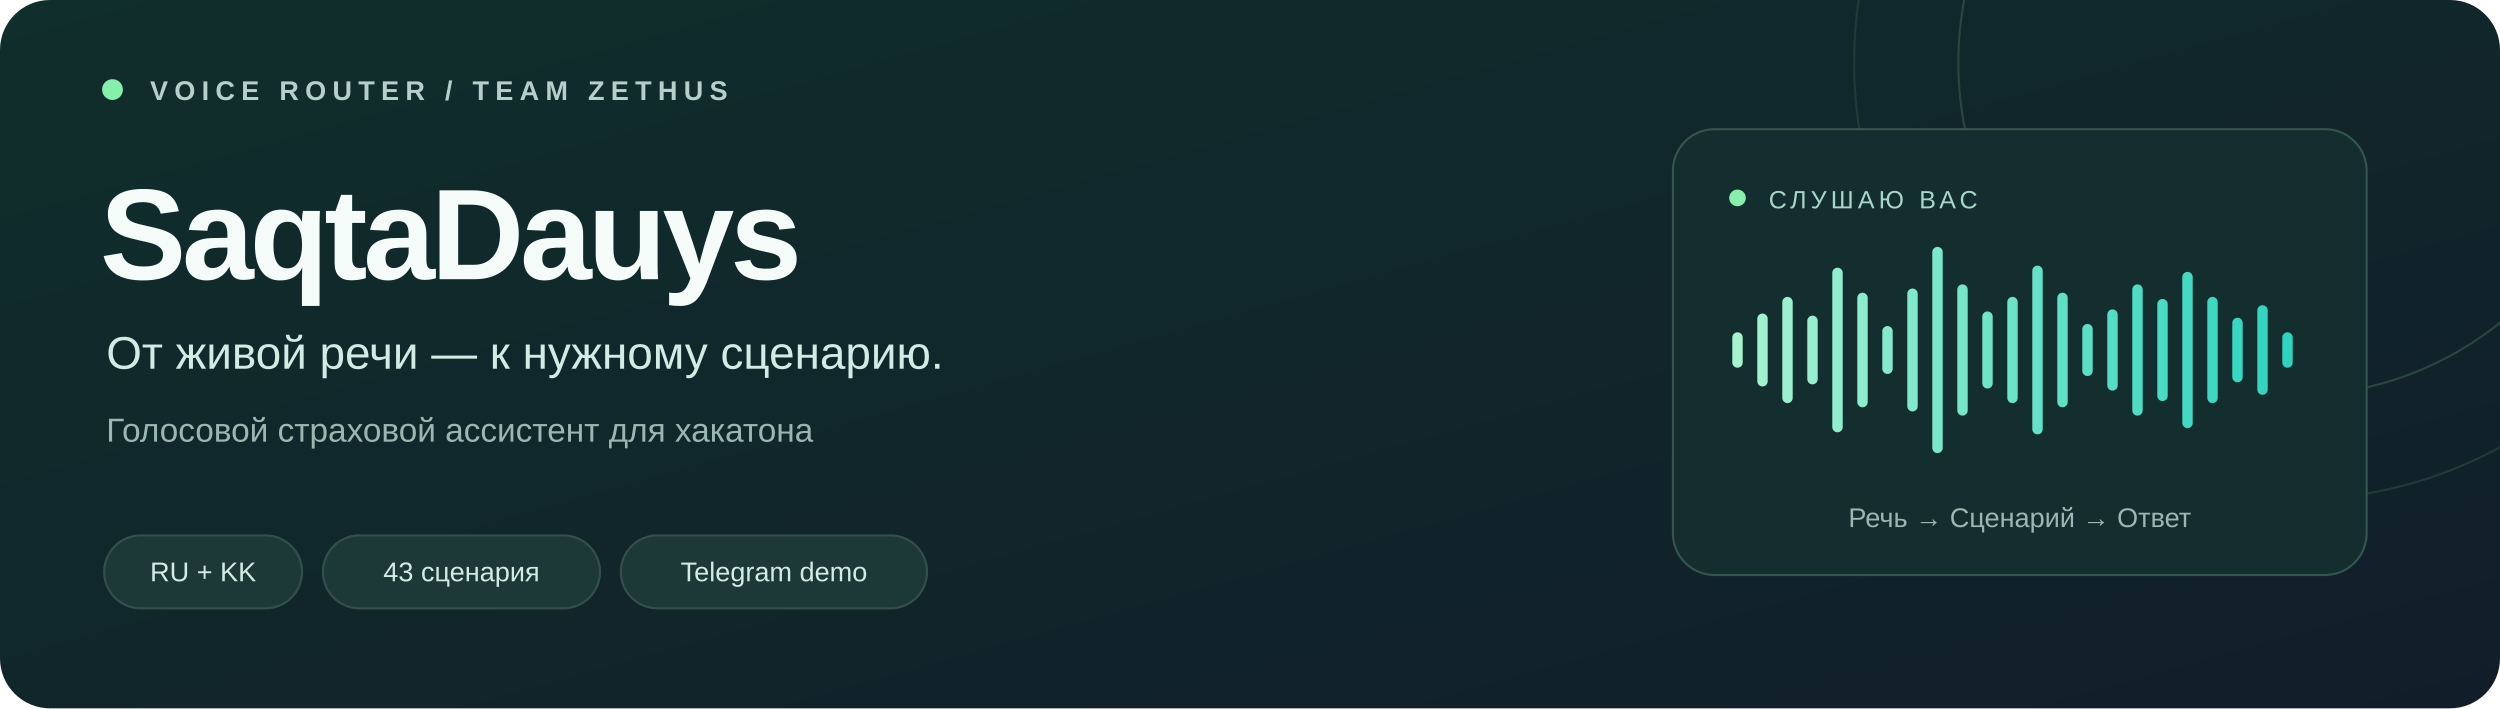
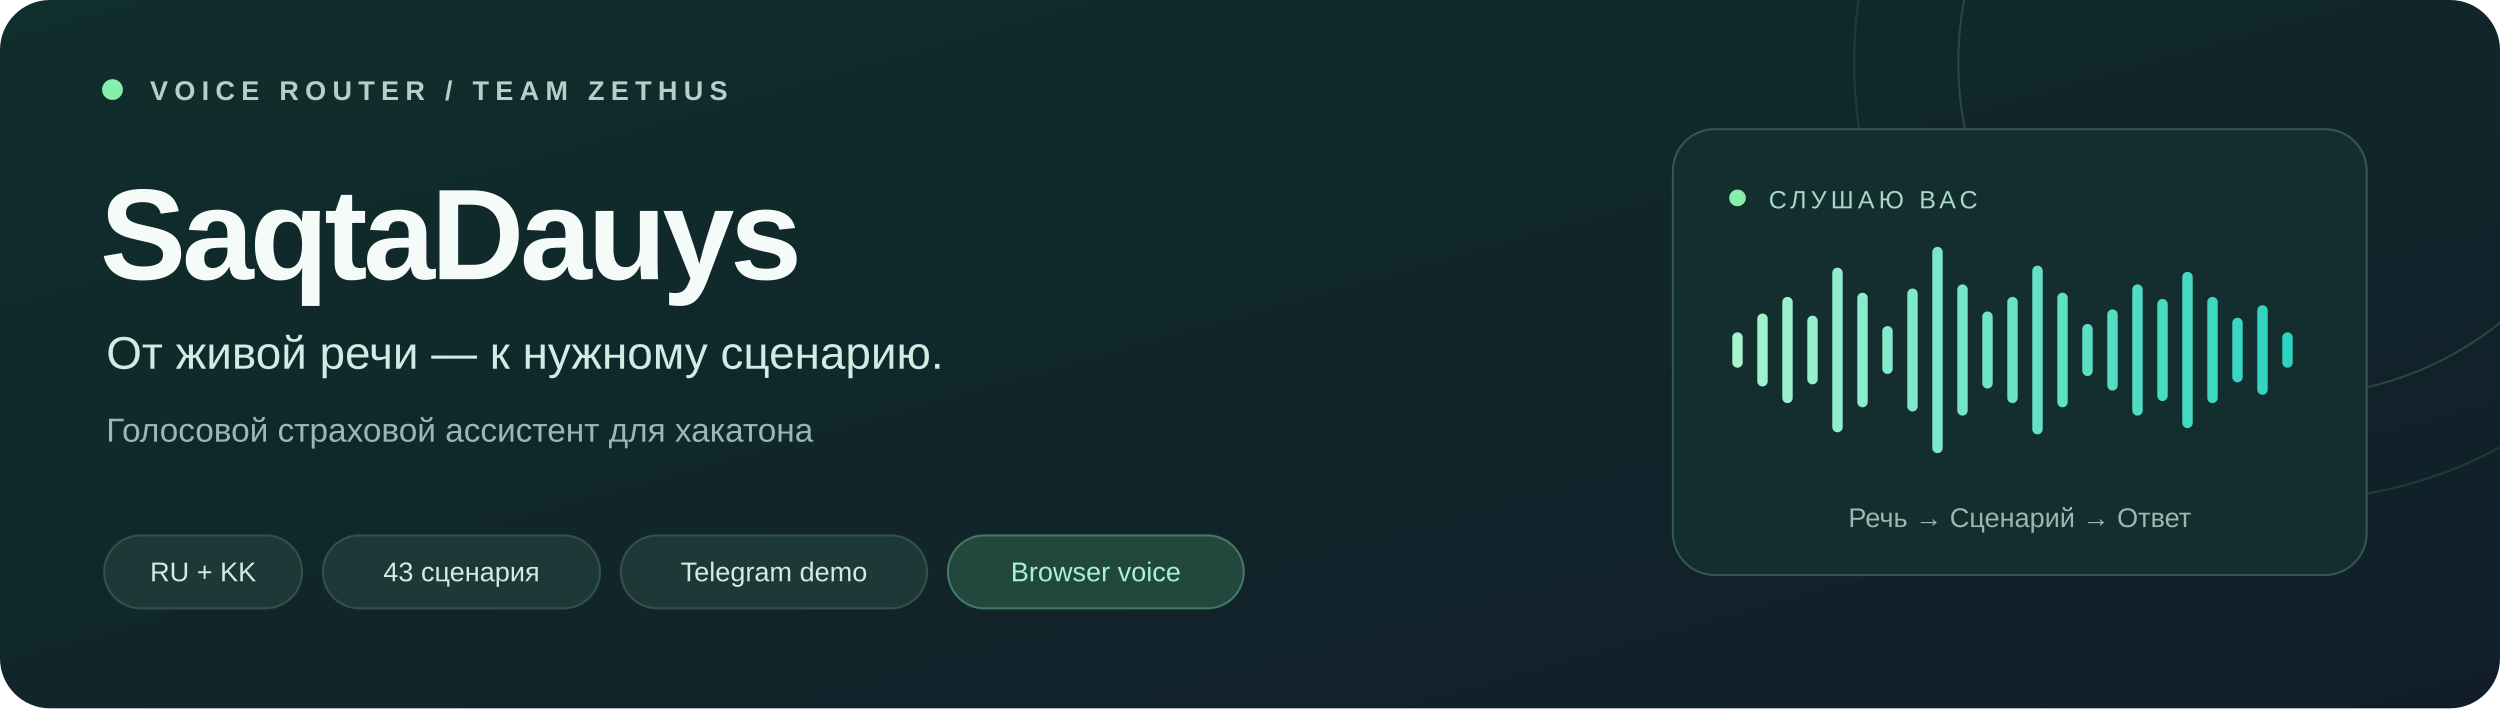
<svg xmlns="http://www.w3.org/2000/svg" width="1200" height="340" viewBox="0 0 1200 340" role="img" aria-labelledby="title description">
  <defs>
    <linearGradient id="background" x2="1" y2="1">
      <stop stop-color="#102e2b" />
      <stop offset="1" stop-color="#111e2a" />
    </linearGradient>
    <linearGradient id="accent" x2="1" y2="0">
      <stop stop-color="#a7f3d0" />
      <stop offset="1" stop-color="#2dd4bf" />
    </linearGradient>
    <clipPath id="frame">
      <rect width="1200" height="340" rx="24" />
    </clipPath>
  </defs>
  <g clip-path="url(#frame)">
    <rect width="1200" height="340" fill="url(#background)" />
    <circle cx="1100" cy="30" r="160" fill="none" stroke="#28483f" />
    <circle cx="1100" cy="30" r="210" fill="none" stroke="#203b36" />
    <g font-family="Arial, Helvetica, sans-serif">
      <circle cx="54" cy="43" r="5" fill="#86efac" />
      <text x="72" y="48" fill="#b6d0c9" font-size="13" font-weight="700" letter-spacing="3">VOICE ROUTER / TEAM ZETHUS</text>
      <text x="48" y="134" fill="#f4fbf8" font-size="62" font-weight="700" letter-spacing="-2">SaqtaDauys</text>
      <text x="51" y="177" fill="#d2ebe3" font-size="22">От живой речи — к нужному сценарию.</text>
      <text x="51" y="212" fill="#9ab8b0" font-size="16">Голосовой страховой ассистент для хакатона</text>
      <g font-size="13" fill="#d2ebe3">
        <rect x="50" y="257" width="95" height="35" rx="17.5" fill="#1d3937" stroke="#34504a" />
        <text x="97.5" y="279" text-anchor="middle">RU + KK</text>
        <rect x="155" y="257" width="133" height="35" rx="17.5" fill="#1d3937" stroke="#34504a" />
        <text x="221.5" y="279" text-anchor="middle">43 сценария</text>
        <rect x="298" y="257" width="147" height="35" rx="17.5" fill="#1d3937" stroke="#34504a" />
        <text x="371.5" y="279" text-anchor="middle">Telegram demo</text>
+         <rect x="455" y="257" width="142" height="35" rx="17.5" fill="#22483e" stroke="#477763" />
+         <text x="526" y="279" text-anchor="middle" fill="#a7f3d0">Browser voice</text>
      </g>
      <rect x="803" y="62" width="333" height="214" rx="20" fill="#142d2e" stroke="#33564d" />
      <circle cx="834" cy="95" r="4" fill="#86efac" />
      <text x="849" y="100" fill="#a7d7c7" font-size="12" letter-spacing="2">СЛУШАЮ ВАС</text>
      <path d="M834 162v12 M846 153v30 M858 145v46 M870 154v28 M882 131v74 M894 143v50 M906 159v18 M918 141v54 M930 121v94 M942 139v58 M954 152v32 M966 145v46 M978 130v76 M990 143v50 M1002 158v20 M1014 151v34 M1026 139v58 M1038 146v44 M1050 133v70 M1062 145v46 M1074 155v26 M1086 149v38 M1098 162v12" fill="none" stroke="url(#accent)" stroke-width="5" stroke-linecap="round" />
      <text x="969.5" y="253" text-anchor="middle" fill="#9ab8b0" font-size="13">Речь → Сценарий → Ответ</text>
    </g>
  </g>
</svg>
